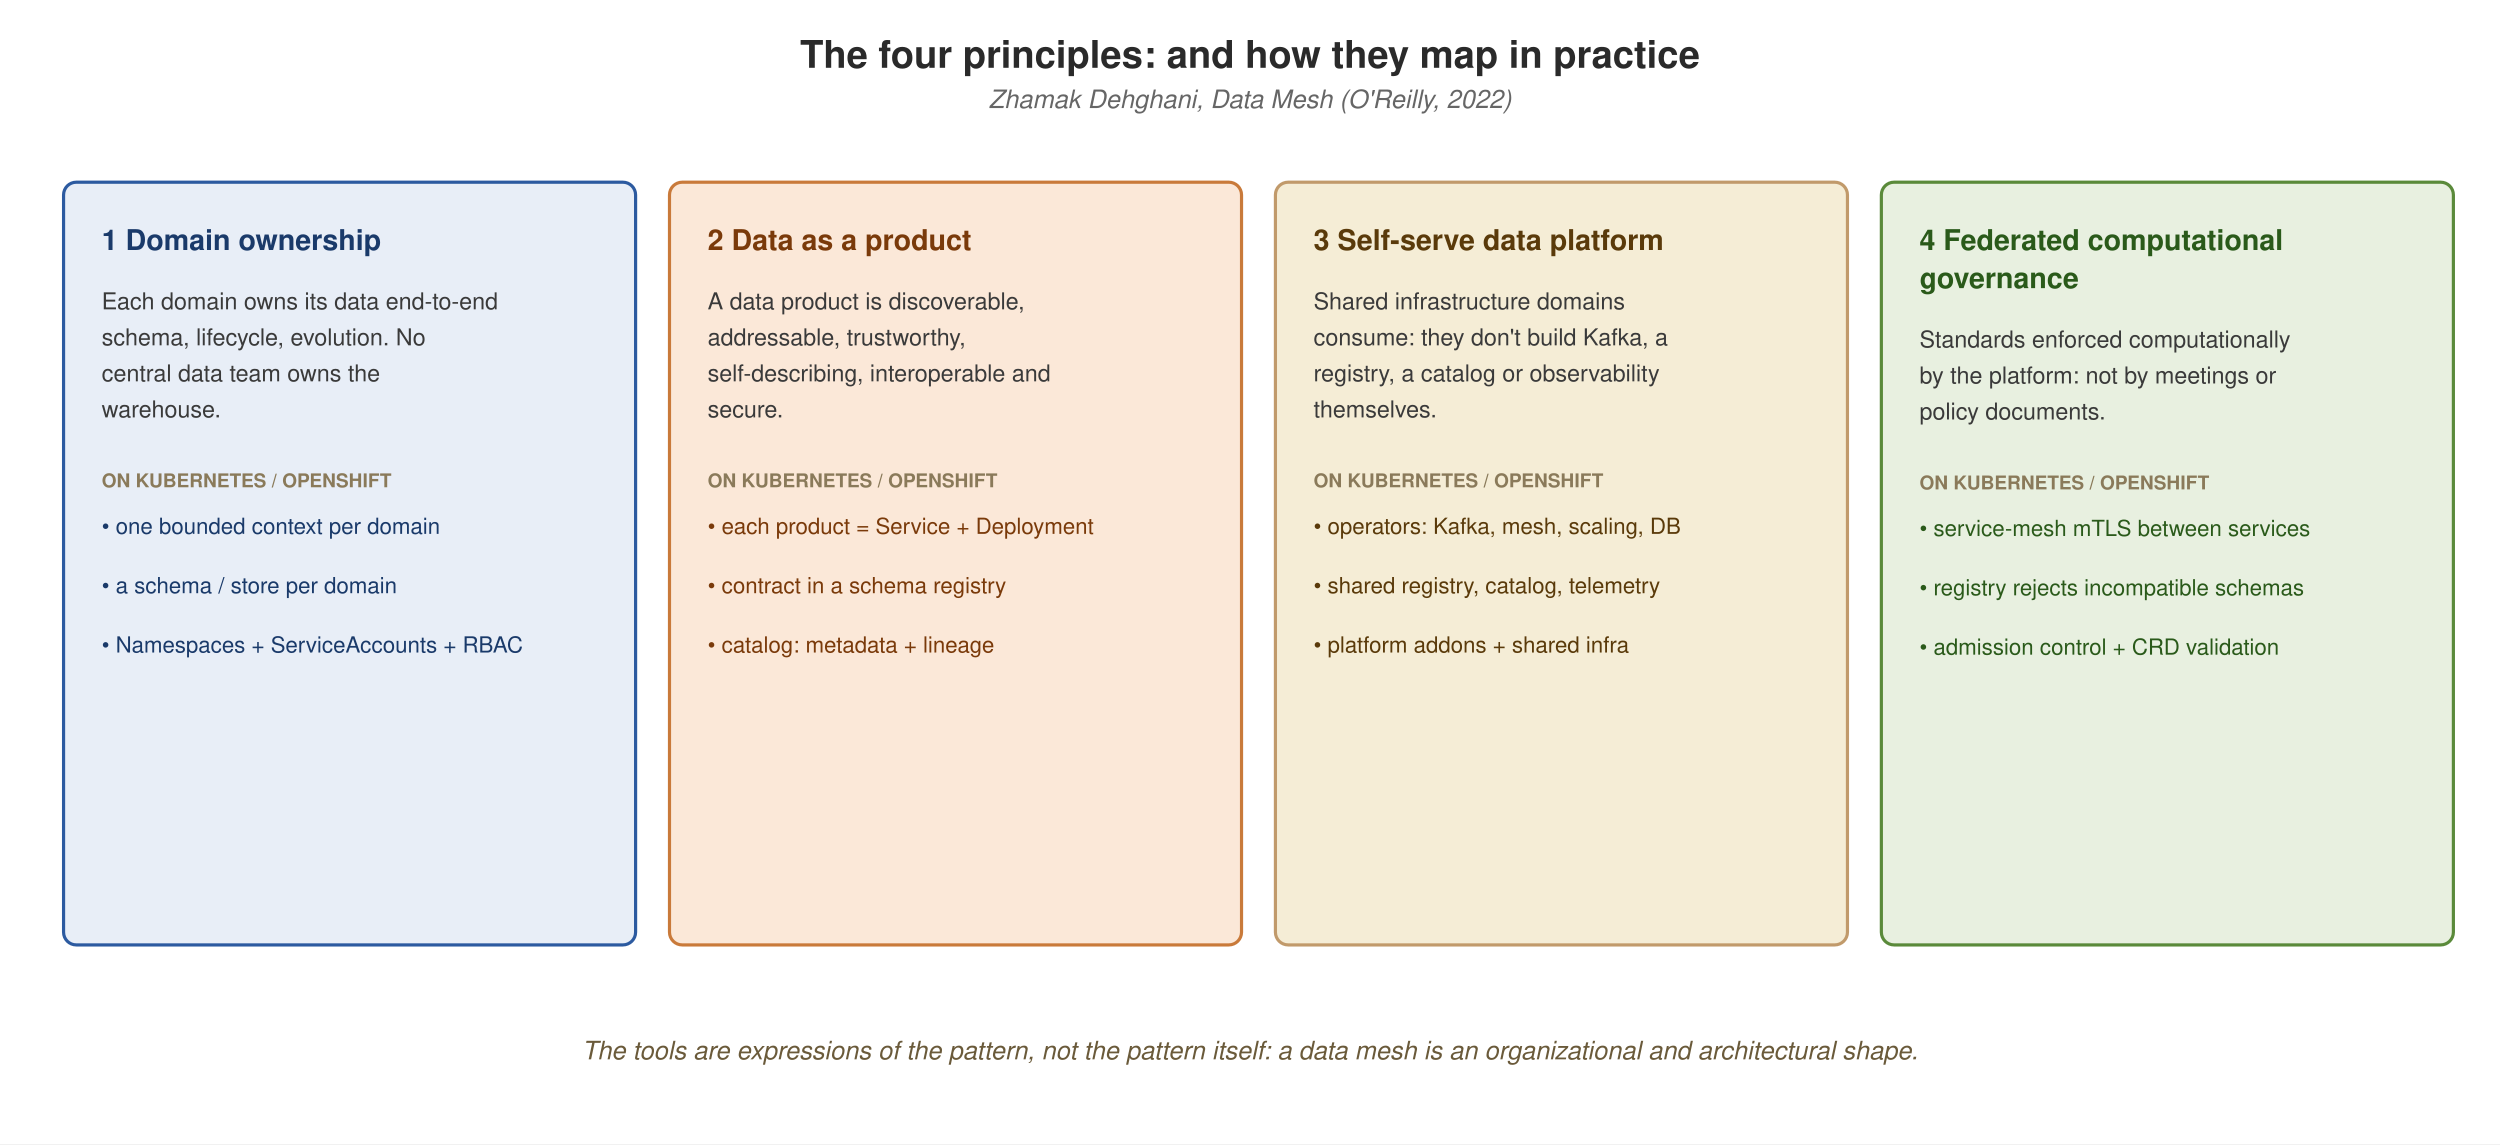
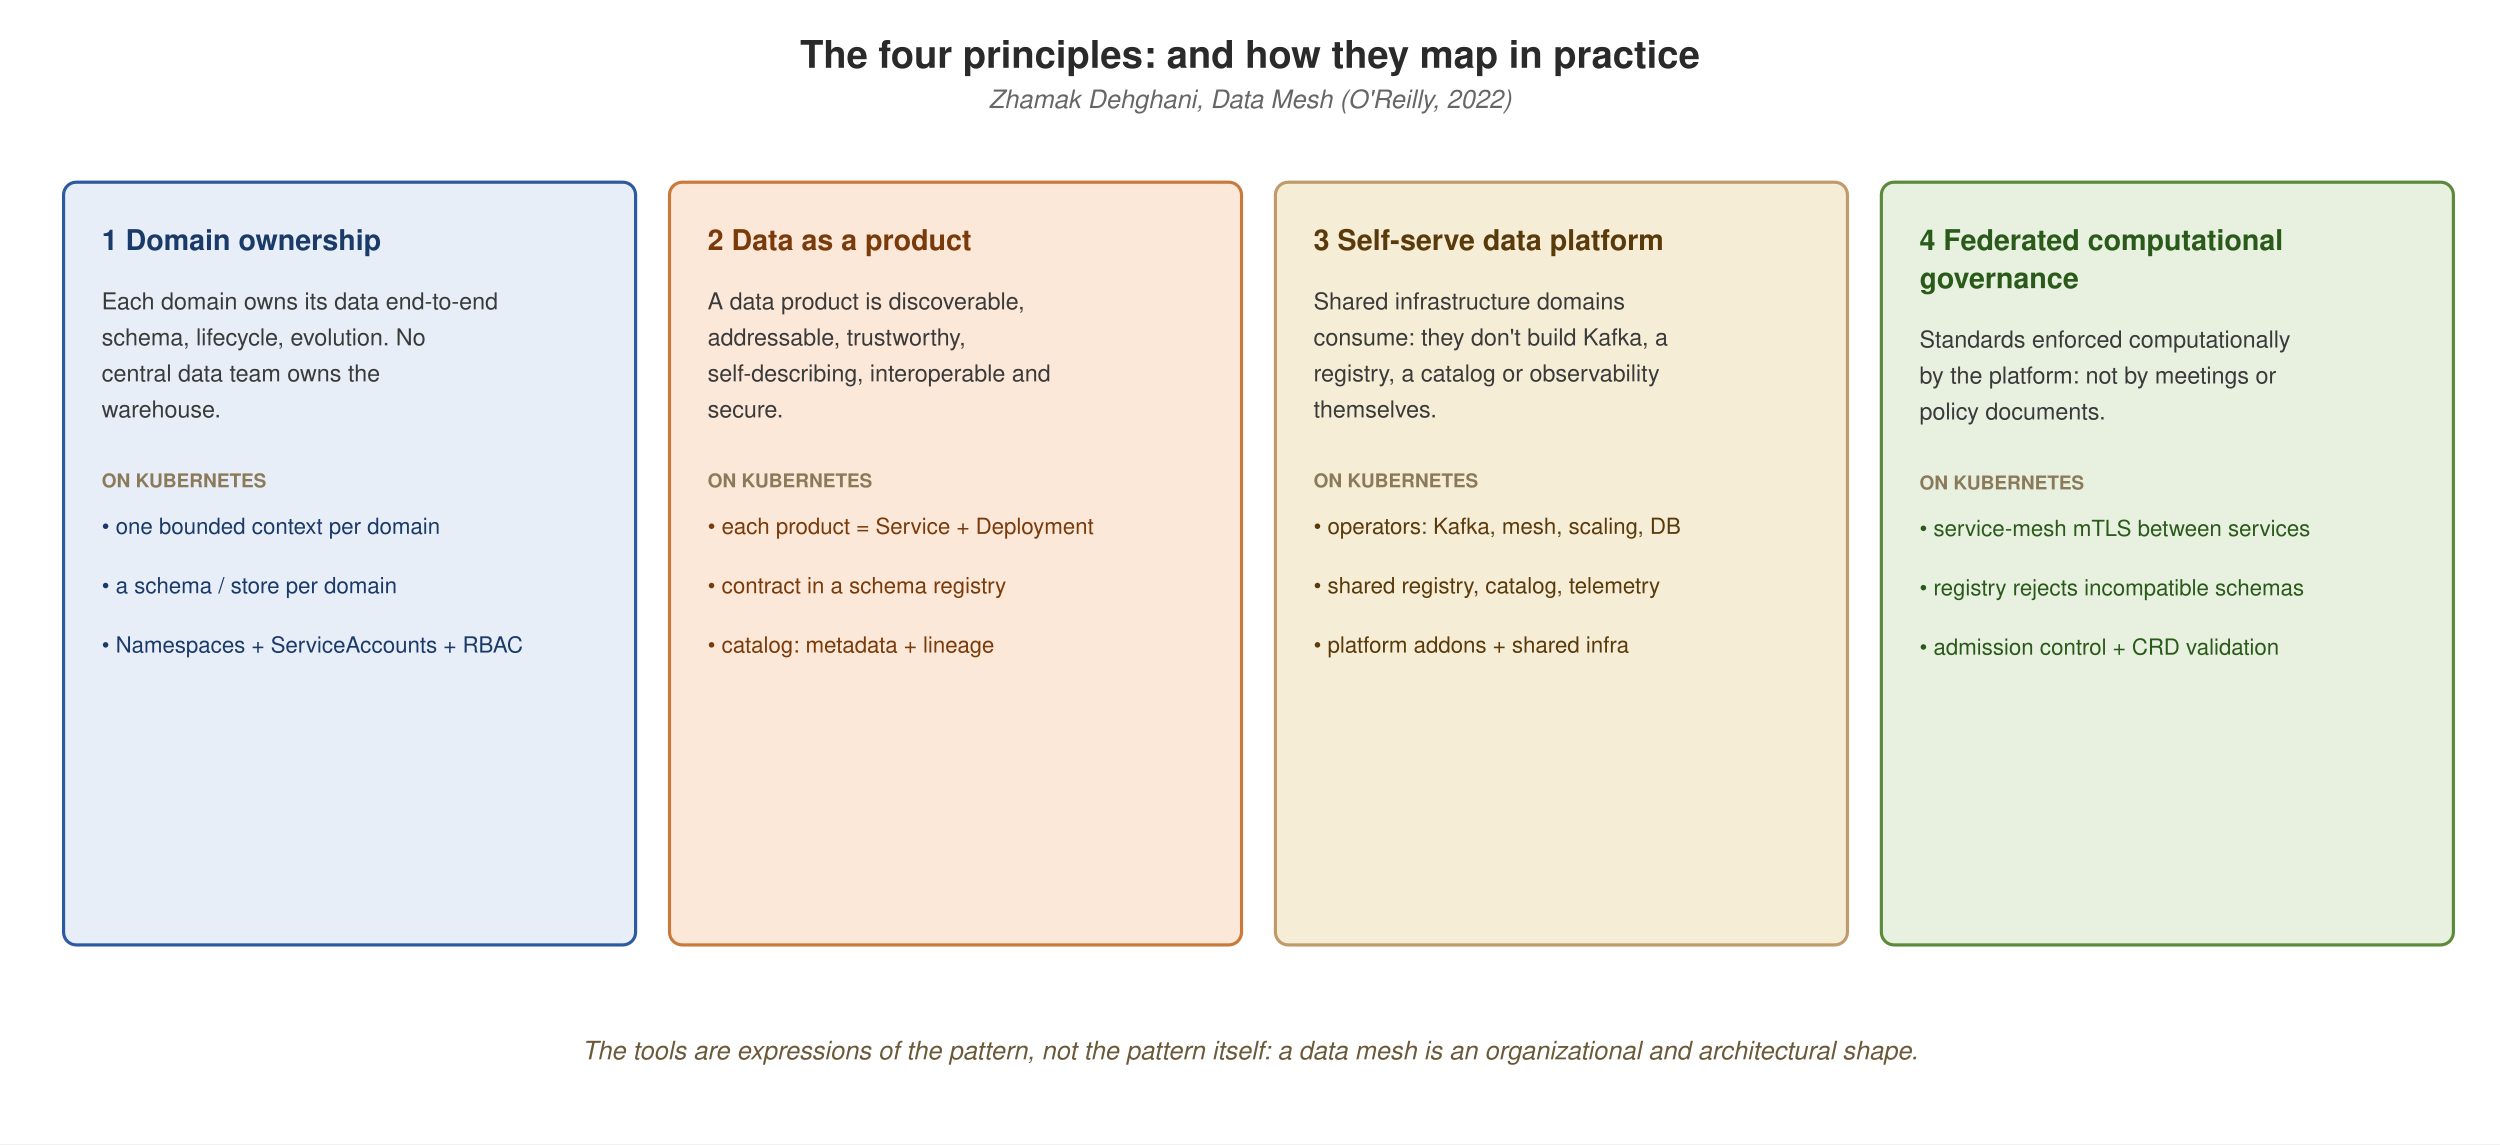
<svg xmlns="http://www.w3.org/2000/svg" viewBox="0 0 1180 540" font-family="Helvetica, -apple-system, 'Segoe UI', Roboto, sans-serif">
  <rect x="0" y="0" width="1180" height="540" fill="#ffffff" />
  <defs />
  <text x="590" y="32" font-size="18" fill="#2a2a2a" text-anchor="middle" font-weight="700">The four principles: and how they map in practice</text>
  <text x="590" y="51" font-size="12" fill="#666666" text-anchor="middle" font-style="italic">Zhamak Dehghani, Data Mesh (O'Reilly, 2022)</text>
  <rect x="30" y="86" width="270" height="360" fill="#e8eef7" stroke="#2c5aa0" stroke-width="1.5" rx="6" />
  <text x="48" y="118" font-size="13.5" fill="#1a3a6a" text-anchor="start" font-weight="700">1  Domain ownership</text>
  <text x="48" y="146" font-size="11" fill="#3a3a3a" text-anchor="start">Each domain owns its data end-to-end</text>
  <text x="48" y="163" font-size="11" fill="#3a3a3a" text-anchor="start">schema, lifecycle, evolution. No</text>
  <text x="48" y="180" font-size="11" fill="#3a3a3a" text-anchor="start">central data team owns the</text>
  <text x="48" y="197" font-size="11" fill="#3a3a3a" text-anchor="start">warehouse.</text>
-   <text x="48" y="230" font-size="9" fill="#8a7a5a" text-anchor="start" font-weight="600">ON KUBERNETES / OPENSHIFT</text>
+   <text x="48" y="230" font-size="9" fill="#8a7a5a" text-anchor="start" font-weight="600">ON KUBERNETES</text>
  <text x="48" y="252" font-size="10.5" fill="#1a3a6a" text-anchor="start">• one bounded context per domain</text>
  <text x="48" y="280" font-size="10.5" fill="#1a3a6a" text-anchor="start">• a schema / store per domain</text>
  <text x="48" y="308" font-size="10.5" fill="#1a3a6a" text-anchor="start">• Namespaces + ServiceAccounts + RBAC</text>
  <rect x="316" y="86" width="270" height="360" fill="#fbe8d8" stroke="#c97a3a" stroke-width="1.5" rx="6" />
  <text x="334" y="118" font-size="13.5" fill="#7a3a0a" text-anchor="start" font-weight="700">2  Data as a product</text>
  <text x="334" y="146" font-size="11" fill="#3a3a3a" text-anchor="start">A data product is discoverable,</text>
  <text x="334" y="163" font-size="11" fill="#3a3a3a" text-anchor="start">addressable, trustworthy,</text>
  <text x="334" y="180" font-size="11" fill="#3a3a3a" text-anchor="start">self-describing, interoperable and</text>
  <text x="334" y="197" font-size="11" fill="#3a3a3a" text-anchor="start">secure.</text>
-   <text x="334" y="230" font-size="9" fill="#8a7a5a" text-anchor="start" font-weight="600">ON KUBERNETES / OPENSHIFT</text>
+   <text x="334" y="230" font-size="9" fill="#8a7a5a" text-anchor="start" font-weight="600">ON KUBERNETES</text>
  <text x="334" y="252" font-size="10.5" fill="#7a3a0a" text-anchor="start">• each product = Service + Deployment</text>
  <text x="334" y="280" font-size="10.5" fill="#7a3a0a" text-anchor="start">• contract in a schema registry</text>
  <text x="334" y="308" font-size="10.5" fill="#7a3a0a" text-anchor="start">• catalog: metadata + lineage</text>
  <rect x="602" y="86" width="270" height="360" fill="#f5edd6" stroke="#c19a6b" stroke-width="1.5" rx="6" />
  <text x="620" y="118" font-size="13.5" fill="#5a3a0a" text-anchor="start" font-weight="700">3  Self-serve data platform</text>
  <text x="620" y="146" font-size="11" fill="#3a3a3a" text-anchor="start">Shared infrastructure domains</text>
  <text x="620" y="163" font-size="11" fill="#3a3a3a" text-anchor="start">consume: they don't build Kafka, a</text>
  <text x="620" y="180" font-size="11" fill="#3a3a3a" text-anchor="start">registry, a catalog or observability</text>
  <text x="620" y="197" font-size="11" fill="#3a3a3a" text-anchor="start">themselves.</text>
-   <text x="620" y="230" font-size="9" fill="#8a7a5a" text-anchor="start" font-weight="600">ON KUBERNETES / OPENSHIFT</text>
+   <text x="620" y="230" font-size="9" fill="#8a7a5a" text-anchor="start" font-weight="600">ON KUBERNETES</text>
  <text x="620" y="252" font-size="10.5" fill="#5a3a0a" text-anchor="start">• operators: Kafka, mesh, scaling, DB</text>
  <text x="620" y="280" font-size="10.5" fill="#5a3a0a" text-anchor="start">• shared registry, catalog, telemetry</text>
  <text x="620" y="308" font-size="10.5" fill="#5a3a0a" text-anchor="start">• platform addons + shared infra</text>
  <rect x="888" y="86" width="270" height="360" fill="#e8f0e0" stroke="#5a8a3a" stroke-width="1.5" rx="6" />
  <text x="906" y="118" font-size="13.5" fill="#2a5a1a" text-anchor="start" font-weight="700">4  Federated computational</text>
  <text x="906" y="136" font-size="13.5" fill="#2a5a1a" text-anchor="start" font-weight="700">governance</text>
  <text x="906" y="164" font-size="11" fill="#3a3a3a" text-anchor="start">Standards enforced computationally</text>
  <text x="906" y="181" font-size="11" fill="#3a3a3a" text-anchor="start">by the platform: not by meetings or</text>
  <text x="906" y="198" font-size="11" fill="#3a3a3a" text-anchor="start">policy documents.</text>
-   <text x="906" y="231" font-size="9" fill="#8a7a5a" text-anchor="start" font-weight="600">ON KUBERNETES / OPENSHIFT</text>
+   <text x="906" y="231" font-size="9" fill="#8a7a5a" text-anchor="start" font-weight="600">ON KUBERNETES</text>
  <text x="906" y="253" font-size="10.5" fill="#2a5a1a" text-anchor="start">• service-mesh mTLS between services</text>
  <text x="906" y="281" font-size="10.5" fill="#2a5a1a" text-anchor="start">• registry rejects incompatible schemas</text>
  <text x="906" y="309" font-size="10.5" fill="#2a5a1a" text-anchor="start">• admission control + CRD validation</text>
  <text x="590" y="500" font-size="12" fill="#6a5a3a" text-anchor="middle" font-style="italic">The tools are expressions of the pattern, not the pattern itself: a data mesh is an organizational and architectural shape.</text>
</svg>
